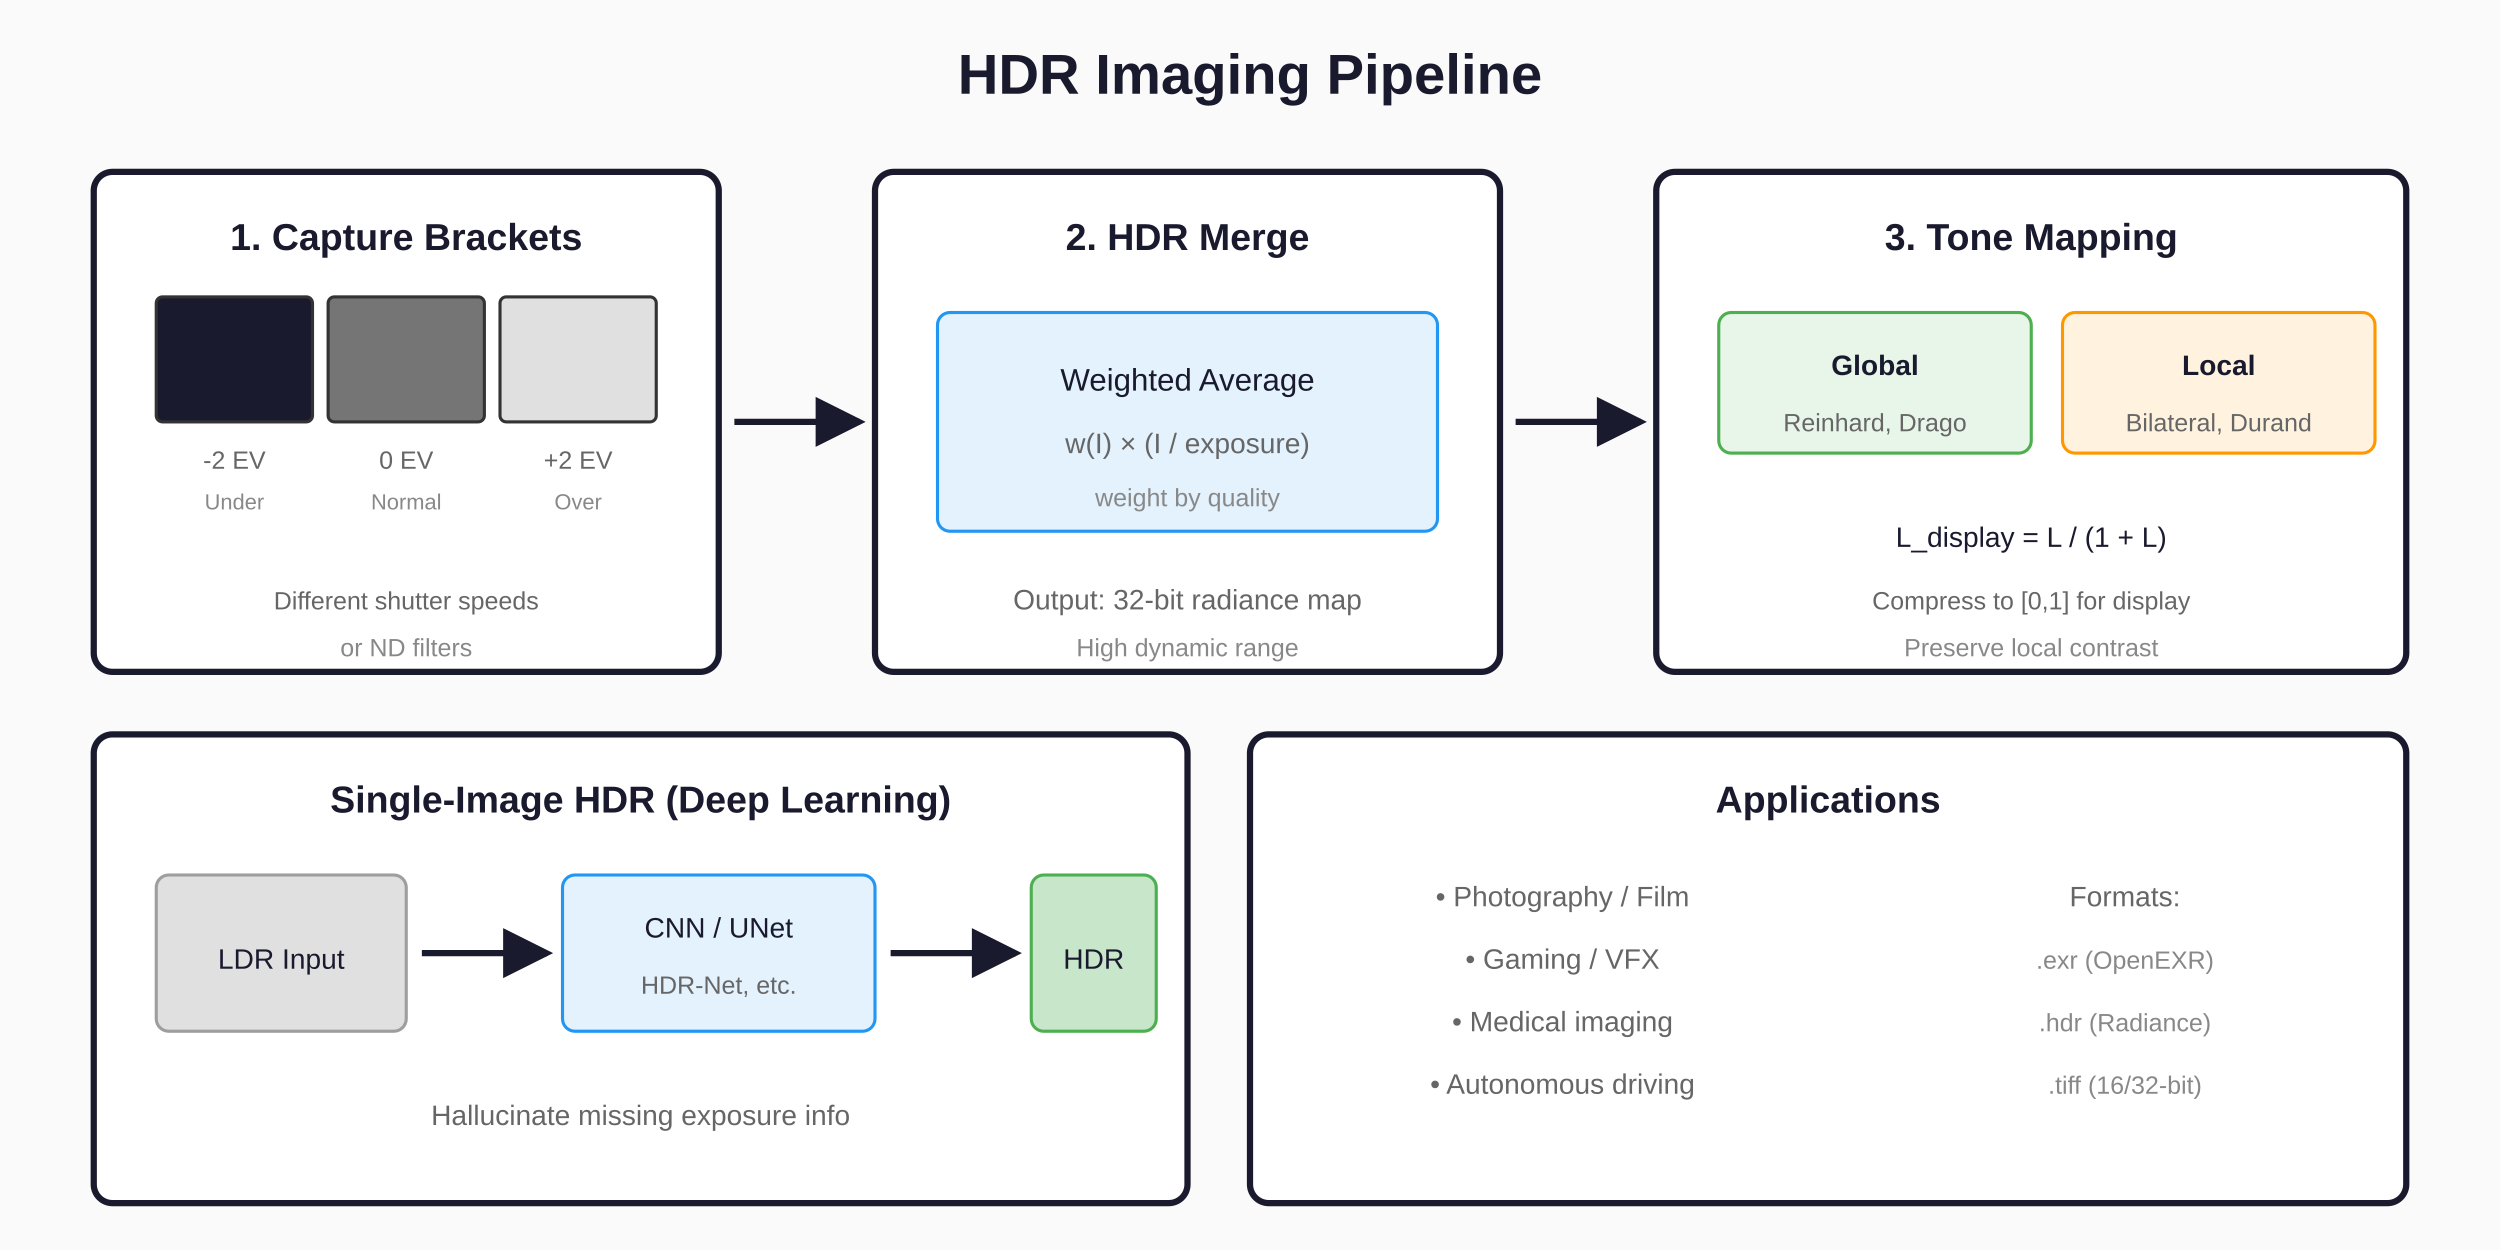
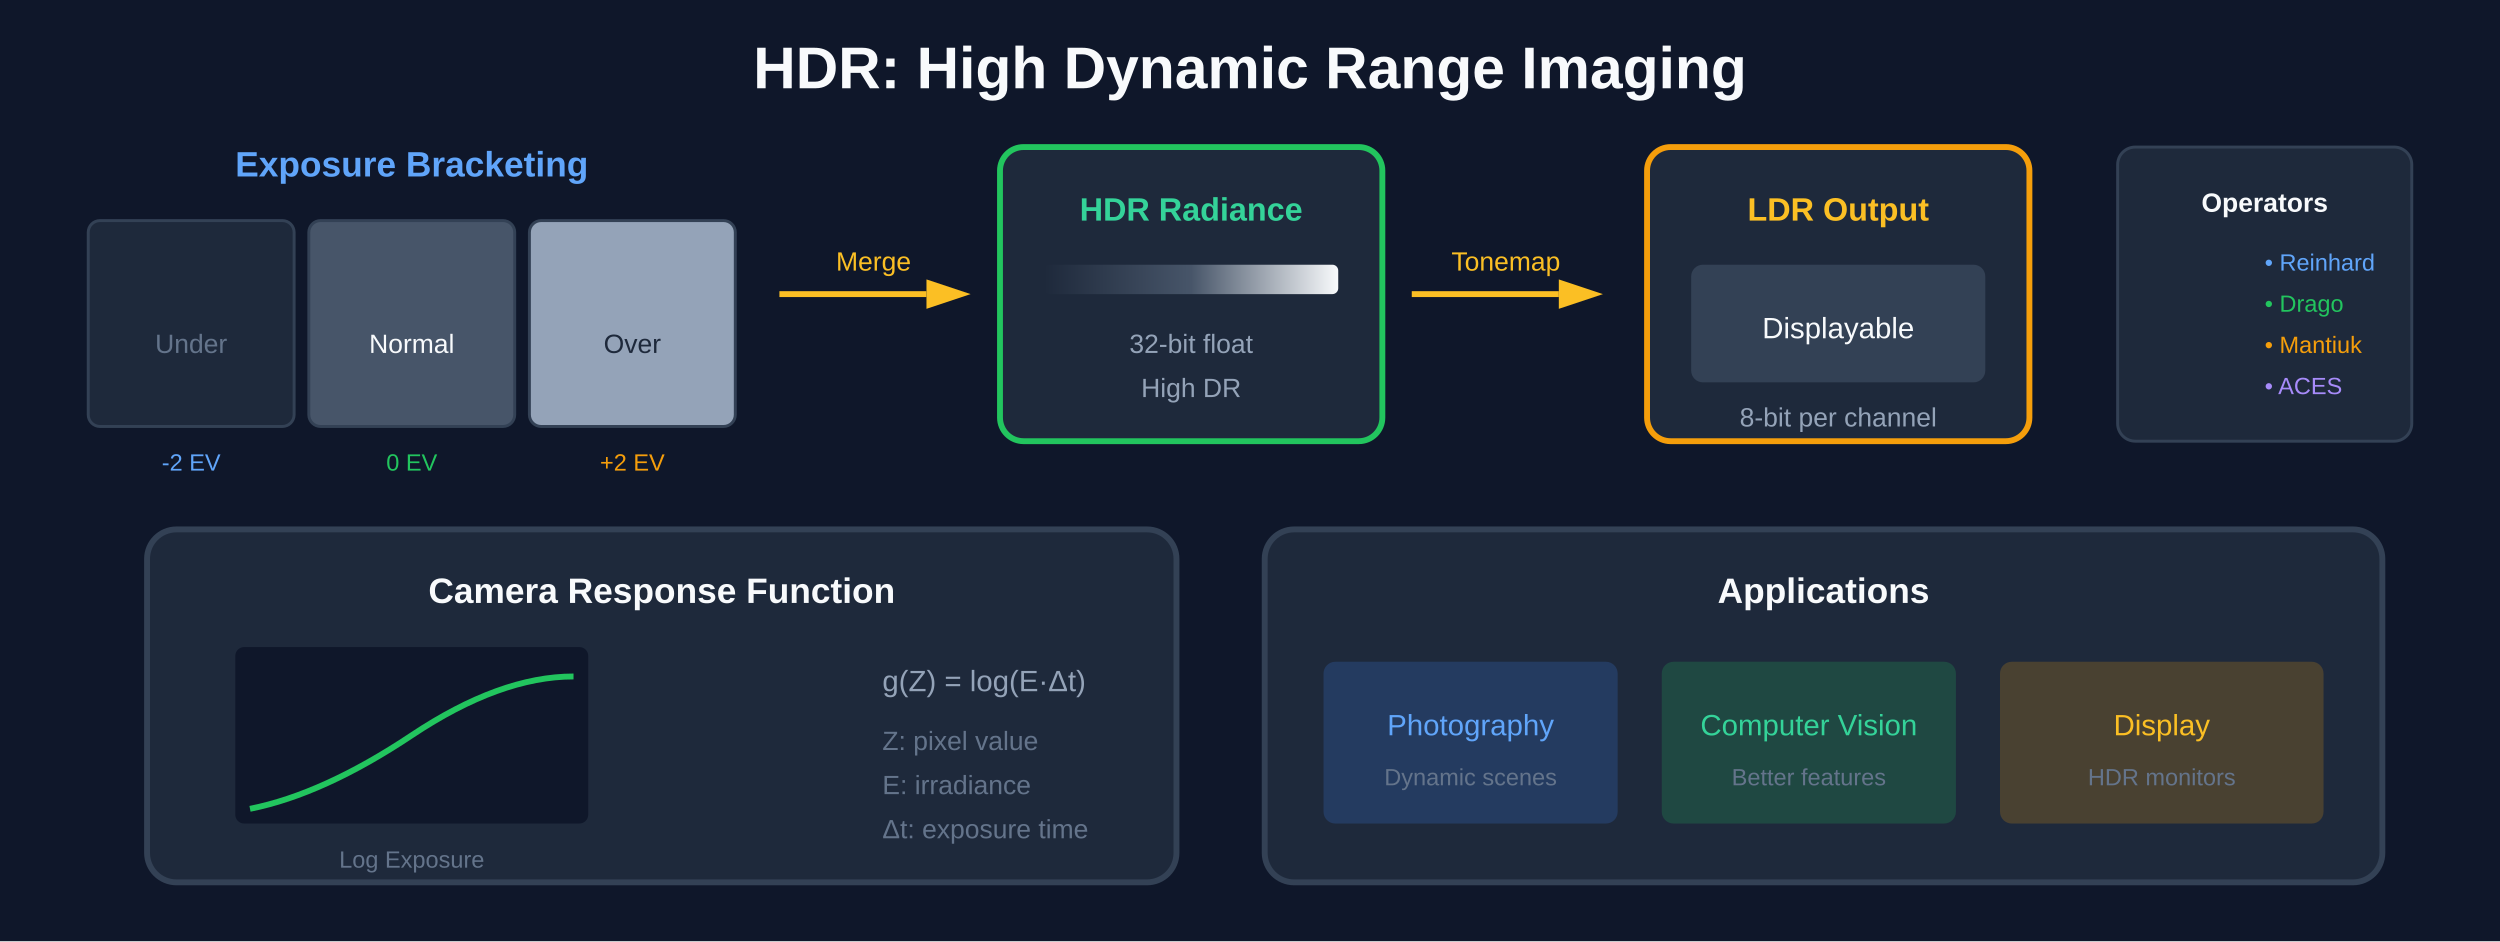
- <svg xmlns="http://www.w3.org/2000/svg" viewBox="0 0 800 400">
-   <rect width="800" height="400" fill="#fafafa" />
-   <text x="400" y="30" font-family="Arial, sans-serif" font-size="18" font-weight="bold" fill="#1a1a2e" text-anchor="middle">HDR Imaging Pipeline</text>
-   <rect x="30" y="55" width="200" height="160" fill="white" stroke="#1a1a2e" stroke-width="2" rx="6" />
-   <text x="130" y="80" font-family="Arial, sans-serif" font-size="12" font-weight="bold" fill="#1a1a2e" text-anchor="middle">1. Capture Brackets</text>
-   <rect x="50" y="95" width="50" height="40" fill="#1a1a2e" stroke="#333" rx="2" />
-   <text x="75" y="150" font-family="Arial, sans-serif" font-size="8" fill="#666" text-anchor="middle">-2 EV</text>
-   <text x="75" y="163" font-family="Arial, sans-serif" font-size="7" fill="#888" text-anchor="middle">Under</text>
-   <rect x="105" y="95" width="50" height="40" fill="#757575" stroke="#333" rx="2" />
-   <text x="130" y="150" font-family="Arial, sans-serif" font-size="8" fill="#666" text-anchor="middle">0 EV</text>
-   <text x="130" y="163" font-family="Arial, sans-serif" font-size="7" fill="#888" text-anchor="middle">Normal</text>
-   <rect x="160" y="95" width="50" height="40" fill="#e0e0e0" stroke="#333" rx="2" />
-   <text x="185" y="150" font-family="Arial, sans-serif" font-size="8" fill="#666" text-anchor="middle">+2 EV</text>
-   <text x="185" y="163" font-family="Arial, sans-serif" font-size="7" fill="#888" text-anchor="middle">Over</text>
-   <text x="130" y="195" font-family="Arial, sans-serif" font-size="8" fill="#666" text-anchor="middle">Different shutter speeds</text>
-   <text x="130" y="210" font-family="Arial, sans-serif" font-size="8" fill="#888" text-anchor="middle">or ND filters</text>
-   <path d="M 235 135 L 275 135" stroke="#1a1a2e" stroke-width="2" marker-end="url(#arr)" />
+ <svg xmlns="http://www.w3.org/2000/svg" viewBox="0 0 850 320">
  <defs>
-     <marker id="arr" markerWidth="8" markerHeight="8" refX="7" refY="4" orient="auto">
-       <path d="M0,0 L0,8 L8,4 z" fill="#1a1a2e" />
-     </marker>
+     <linearGradient id="expGrad" x1="0%" y1="0%" x2="100%" y2="0%">
+       <stop offset="0%" style="stop-color:#1e293b" />
+       <stop offset="50%" style="stop-color:#475569" />
+       <stop offset="100%" style="stop-color:#f8fafc" />
+     </linearGradient>
  </defs>
-   <rect x="280" y="55" width="200" height="160" fill="white" stroke="#1a1a2e" stroke-width="2" rx="6" />
-   <text x="380" y="80" font-family="Arial, sans-serif" font-size="12" font-weight="bold" fill="#1a1a2e" text-anchor="middle">2. HDR Merge</text>
-   <rect x="300" y="100" width="160" height="70" fill="#e3f2fd" stroke="#2196f3" rx="4" />
-   <text x="380" y="125" font-family="Arial, sans-serif" font-size="10" fill="#1a1a2e" text-anchor="middle">Weighted Average</text>
-   <text x="380" y="145" font-family="Arial, sans-serif" font-size="9" fill="#666" text-anchor="middle">w(I) × (I / exposure)</text>
-   <text x="380" y="162" font-family="Arial, sans-serif" font-size="8" fill="#888" text-anchor="middle">weight by quality</text>
-   <text x="380" y="195" font-family="Arial, sans-serif" font-size="9" fill="#666" text-anchor="middle">Output: 32-bit radiance map</text>
-   <text x="380" y="210" font-family="Arial, sans-serif" font-size="8" fill="#888" text-anchor="middle">High dynamic range</text>
-   <path d="M 485 135 L 525 135" stroke="#1a1a2e" stroke-width="2" marker-end="url(#arr)" />
-   <rect x="530" y="55" width="240" height="160" fill="white" stroke="#1a1a2e" stroke-width="2" rx="6" />
-   <text x="650" y="80" font-family="Arial, sans-serif" font-size="12" font-weight="bold" fill="#1a1a2e" text-anchor="middle">3. Tone Mapping</text>
-   <rect x="550" y="100" width="100" height="45" fill="#e8f5e9" stroke="#4caf50" rx="4" />
-   <text x="600" y="120" font-family="Arial, sans-serif" font-size="9" font-weight="bold" fill="#1a1a2e" text-anchor="middle">Global</text>
-   <text x="600" y="138" font-family="Arial, sans-serif" font-size="8" fill="#666" text-anchor="middle">Reinhard, Drago</text>
-   <rect x="660" y="100" width="100" height="45" fill="#fff3e0" stroke="#ff9800" rx="4" />
-   <text x="710" y="120" font-family="Arial, sans-serif" font-size="9" font-weight="bold" fill="#1a1a2e" text-anchor="middle">Local</text>
-   <text x="710" y="138" font-family="Arial, sans-serif" font-size="8" fill="#666" text-anchor="middle">Bilateral, Durand</text>
-   <text x="650" y="175" font-family="Arial, sans-serif" font-size="9" fill="#1a1a2e" text-anchor="middle">L_display = L / (1 + L)</text>
-   <text x="650" y="195" font-family="Arial, sans-serif" font-size="8" fill="#666" text-anchor="middle">Compress to [0,1] for display</text>
-   <text x="650" y="210" font-family="Arial, sans-serif" font-size="8" fill="#888" text-anchor="middle">Preserve local contrast</text>
-   <rect x="30" y="235" width="350" height="150" fill="white" stroke="#1a1a2e" stroke-width="2" rx="6" />
-   <text x="205" y="260" font-family="Arial, sans-serif" font-size="12" font-weight="bold" fill="#1a1a2e" text-anchor="middle">Single-Image HDR (Deep Learning)</text>
-   <rect x="50" y="280" width="80" height="50" fill="#e0e0e0" stroke="#9e9e9e" rx="4" />
-   <text x="90" y="310" font-family="Arial, sans-serif" font-size="9" fill="#1a1a2e" text-anchor="middle">LDR Input</text>
-   <path d="M 135 305 L 175 305" stroke="#1a1a2e" stroke-width="2" marker-end="url(#arr)" />
-   <rect x="180" y="280" width="100" height="50" fill="#e3f2fd" stroke="#2196f3" rx="4" />
-   <text x="230" y="300" font-family="Arial, sans-serif" font-size="9" fill="#1a1a2e" text-anchor="middle">CNN / UNet</text>
-   <text x="230" y="318" font-family="Arial, sans-serif" font-size="8" fill="#666" text-anchor="middle">HDR-Net, etc.</text>
-   <path d="M 285 305 L 325 305" stroke="#1a1a2e" stroke-width="2" marker-end="url(#arr)" />
-   <rect x="330" y="280" width="40" height="50" fill="#c8e6c9" stroke="#4caf50" rx="4" />
-   <text x="350" y="310" font-family="Arial, sans-serif" font-size="9" fill="#1a1a2e" text-anchor="middle">HDR</text>
-   <text x="205" y="360" font-family="Arial, sans-serif" font-size="9" fill="#666" text-anchor="middle">Hallucinate missing exposure info</text>
-   <rect x="400" y="235" width="370" height="150" fill="white" stroke="#1a1a2e" stroke-width="2" rx="6" />
-   <text x="585" y="260" font-family="Arial, sans-serif" font-size="12" font-weight="bold" fill="#1a1a2e" text-anchor="middle">Applications</text>
-   <text x="500" y="290" font-family="Arial, sans-serif" font-size="9" fill="#666" text-anchor="middle">• Photography / Film</text>
-   <text x="500" y="310" font-family="Arial, sans-serif" font-size="9" fill="#666" text-anchor="middle">• Gaming / VFX</text>
-   <text x="500" y="330" font-family="Arial, sans-serif" font-size="9" fill="#666" text-anchor="middle">• Medical imaging</text>
-   <text x="500" y="350" font-family="Arial, sans-serif" font-size="9" fill="#666" text-anchor="middle">• Autonomous driving</text>
-   <text x="680" y="290" font-family="Arial, sans-serif" font-size="9" fill="#666" text-anchor="middle">Formats:</text>
-   <text x="680" y="310" font-family="Arial, sans-serif" font-size="8" fill="#888" text-anchor="middle">.exr (OpenEXR)</text>
-   <text x="680" y="330" font-family="Arial, sans-serif" font-size="8" fill="#888" text-anchor="middle">.hdr (Radiance)</text>
-   <text x="680" y="350" font-family="Arial, sans-serif" font-size="8" fill="#888" text-anchor="middle">.tiff (16/32-bit)</text>
+   <rect width="850" height="320" fill="#0f172a" />
+   <text x="425" y="30" text-anchor="middle" font-family="Arial, sans-serif" font-size="20" font-weight="bold" fill="#f8fafc">HDR: High Dynamic Range Imaging</text>
+   <g transform="translate(30, 60)">
+     <text x="110" y="0" text-anchor="middle" font-family="Arial, sans-serif" font-size="12" font-weight="bold" fill="#60a5fa">Exposure Bracketing</text>
+     <g transform="translate(0, 15)">
+       <rect width="70" height="70" rx="4" fill="#1e293b" stroke="#334155" />
+       <text x="35" y="45" text-anchor="middle" font-family="Arial, sans-serif" font-size="9" fill="#64748b">Under</text>
+       <text x="35" y="85" text-anchor="middle" font-family="Arial, sans-serif" font-size="8" fill="#60a5fa">-2 EV</text>
+     </g>
+     <g transform="translate(75, 15)">
+       <rect width="70" height="70" rx="4" fill="#475569" stroke="#334155" />
+       <text x="35" y="45" text-anchor="middle" font-family="Arial, sans-serif" font-size="9" fill="#f8fafc">Normal</text>
+       <text x="35" y="85" text-anchor="middle" font-family="Arial, sans-serif" font-size="8" fill="#22c55e">0 EV</text>
+     </g>
+     <g transform="translate(150, 15)">
+       <rect width="70" height="70" rx="4" fill="#94a3b8" stroke="#334155" />
+       <text x="35" y="45" text-anchor="middle" font-family="Arial, sans-serif" font-size="9" fill="#1e293b">Over</text>
+       <text x="35" y="85" text-anchor="middle" font-family="Arial, sans-serif" font-size="8" fill="#f59e0b">+2 EV</text>
+     </g>
+   </g>
+   <g transform="translate(265, 100)">
+     <line x1="0" y1="0" x2="50" y2="0" stroke="#fbbf24" stroke-width="2" />
+     <polygon points="50,-5 65,0 50,5" fill="#fbbf24" />
+     <text x="32" y="-8" text-anchor="middle" font-family="Arial, sans-serif" font-size="9" fill="#fbbf24">Merge</text>
+   </g>
+   <g transform="translate(340, 50)">
+     <rect width="130" height="100" rx="8" fill="#1e293b" stroke="#22c55e" stroke-width="2" />
+     <text x="65" y="25" text-anchor="middle" font-family="Arial, sans-serif" font-size="11" font-weight="bold" fill="#34d399">HDR Radiance</text>
+     <rect x="15" y="40" width="100" height="10" rx="2" fill="url(#expGrad)" />
+     <text x="65" y="70" text-anchor="middle" font-family="Arial, sans-serif" font-size="9" fill="#94a3b8">32-bit float</text>
+     <text x="65" y="85" text-anchor="middle" font-family="Arial, sans-serif" font-size="9" fill="#94a3b8">High DR</text>
+   </g>
+   <g transform="translate(480, 100)">
+     <line x1="0" y1="0" x2="50" y2="0" stroke="#fbbf24" stroke-width="2" />
+     <polygon points="50,-5 65,0 50,5" fill="#fbbf24" />
+     <text x="32" y="-8" text-anchor="middle" font-family="Arial, sans-serif" font-size="9" fill="#fbbf24">Tonemap</text>
+   </g>
+   <g transform="translate(560, 50)">
+     <rect width="130" height="100" rx="8" fill="#1e293b" stroke="#f59e0b" stroke-width="2" />
+     <text x="65" y="25" text-anchor="middle" font-family="Arial, sans-serif" font-size="11" font-weight="bold" fill="#fbbf24">LDR Output</text>
+     <rect x="15" y="40" width="100" height="40" rx="4" fill="#334155" />
+     <text x="65" y="65" text-anchor="middle" font-family="Arial, sans-serif" font-size="10" fill="#f8fafc">Displayable</text>
+     <text x="65" y="95" text-anchor="middle" font-family="Arial, sans-serif" font-size="9" fill="#94a3b8">8-bit per channel</text>
+   </g>
+   <g transform="translate(720, 50)">
+     <rect width="100" height="100" rx="6" fill="#1e293b" stroke="#334155" />
+     <text x="50" y="22" text-anchor="middle" font-family="Arial, sans-serif" font-size="9" font-weight="bold" fill="#f8fafc">Operators</text>
+     <text x="50" y="42" font-family="Arial, sans-serif" font-size="8" fill="#60a5fa">• Reinhard</text>
+     <text x="50" y="56" font-family="Arial, sans-serif" font-size="8" fill="#22c55e">• Drago</text>
+     <text x="50" y="70" font-family="Arial, sans-serif" font-size="8" fill="#f59e0b">• Mantiuk</text>
+     <text x="50" y="84" font-family="Arial, sans-serif" font-size="8" fill="#a78bfa">• ACES</text>
+   </g>
+   <g transform="translate(50, 180)">
+     <rect width="350" height="120" rx="10" fill="#1e293b" stroke="#334155" stroke-width="2" />
+     <text x="175" y="25" text-anchor="middle" font-family="Arial, sans-serif" font-size="12" font-weight="bold" fill="#f8fafc">Camera Response Function</text>
+     <g transform="translate(30, 40)">
+       <rect width="120" height="60" fill="#0f172a" rx="3" />
+       <path d="M5 55 Q30 50 60 30 T115 10" stroke="#22c55e" stroke-width="2" fill="none" />
+       <text x="60" y="75" text-anchor="middle" font-family="Arial, sans-serif" font-size="8" fill="#64748b">Log Exposure</text>
+     </g>
+     <text x="250" y="55" font-family="Arial, sans-serif" font-size="10" fill="#94a3b8">g(Z) = log(E·Δt)</text>
+     <text x="250" y="75" font-family="Arial, sans-serif" font-size="9" fill="#64748b">Z: pixel value</text>
+     <text x="250" y="90" font-family="Arial, sans-serif" font-size="9" fill="#64748b">E: irradiance</text>
+     <text x="250" y="105" font-family="Arial, sans-serif" font-size="9" fill="#64748b">Δt: exposure time</text>
+   </g>
+   <g transform="translate(430, 180)">
+     <rect width="380" height="120" rx="10" fill="#1e293b" stroke="#334155" stroke-width="2" />
+     <text x="190" y="25" text-anchor="middle" font-family="Arial, sans-serif" font-size="12" font-weight="bold" fill="#f8fafc">Applications</text>
+     <g transform="translate(20, 45)">
+       <rect width="100" height="55" rx="4" fill="#3b82f6" opacity="0.2" />
+       <text x="50" y="25" text-anchor="middle" font-family="Arial, sans-serif" font-size="10" fill="#60a5fa">Photography</text>
+       <text x="50" y="42" text-anchor="middle" font-family="Arial, sans-serif" font-size="8" fill="#64748b">Dynamic scenes</text>
+     </g>
+     <g transform="translate(135, 45)">
+       <rect width="100" height="55" rx="4" fill="#22c55e" opacity="0.2" />
+       <text x="50" y="25" text-anchor="middle" font-family="Arial, sans-serif" font-size="10" fill="#34d399">Computer Vision</text>
+       <text x="50" y="42" text-anchor="middle" font-family="Arial, sans-serif" font-size="8" fill="#64748b">Better features</text>
+     </g>
+     <g transform="translate(250, 45)">
+       <rect width="110" height="55" rx="4" fill="#f59e0b" opacity="0.2" />
+       <text x="55" y="25" text-anchor="middle" font-family="Arial, sans-serif" font-size="10" fill="#fbbf24">Display</text>
+       <text x="55" y="42" text-anchor="middle" font-family="Arial, sans-serif" font-size="8" fill="#64748b">HDR monitors</text>
+     </g>
+   </g>
</svg>
